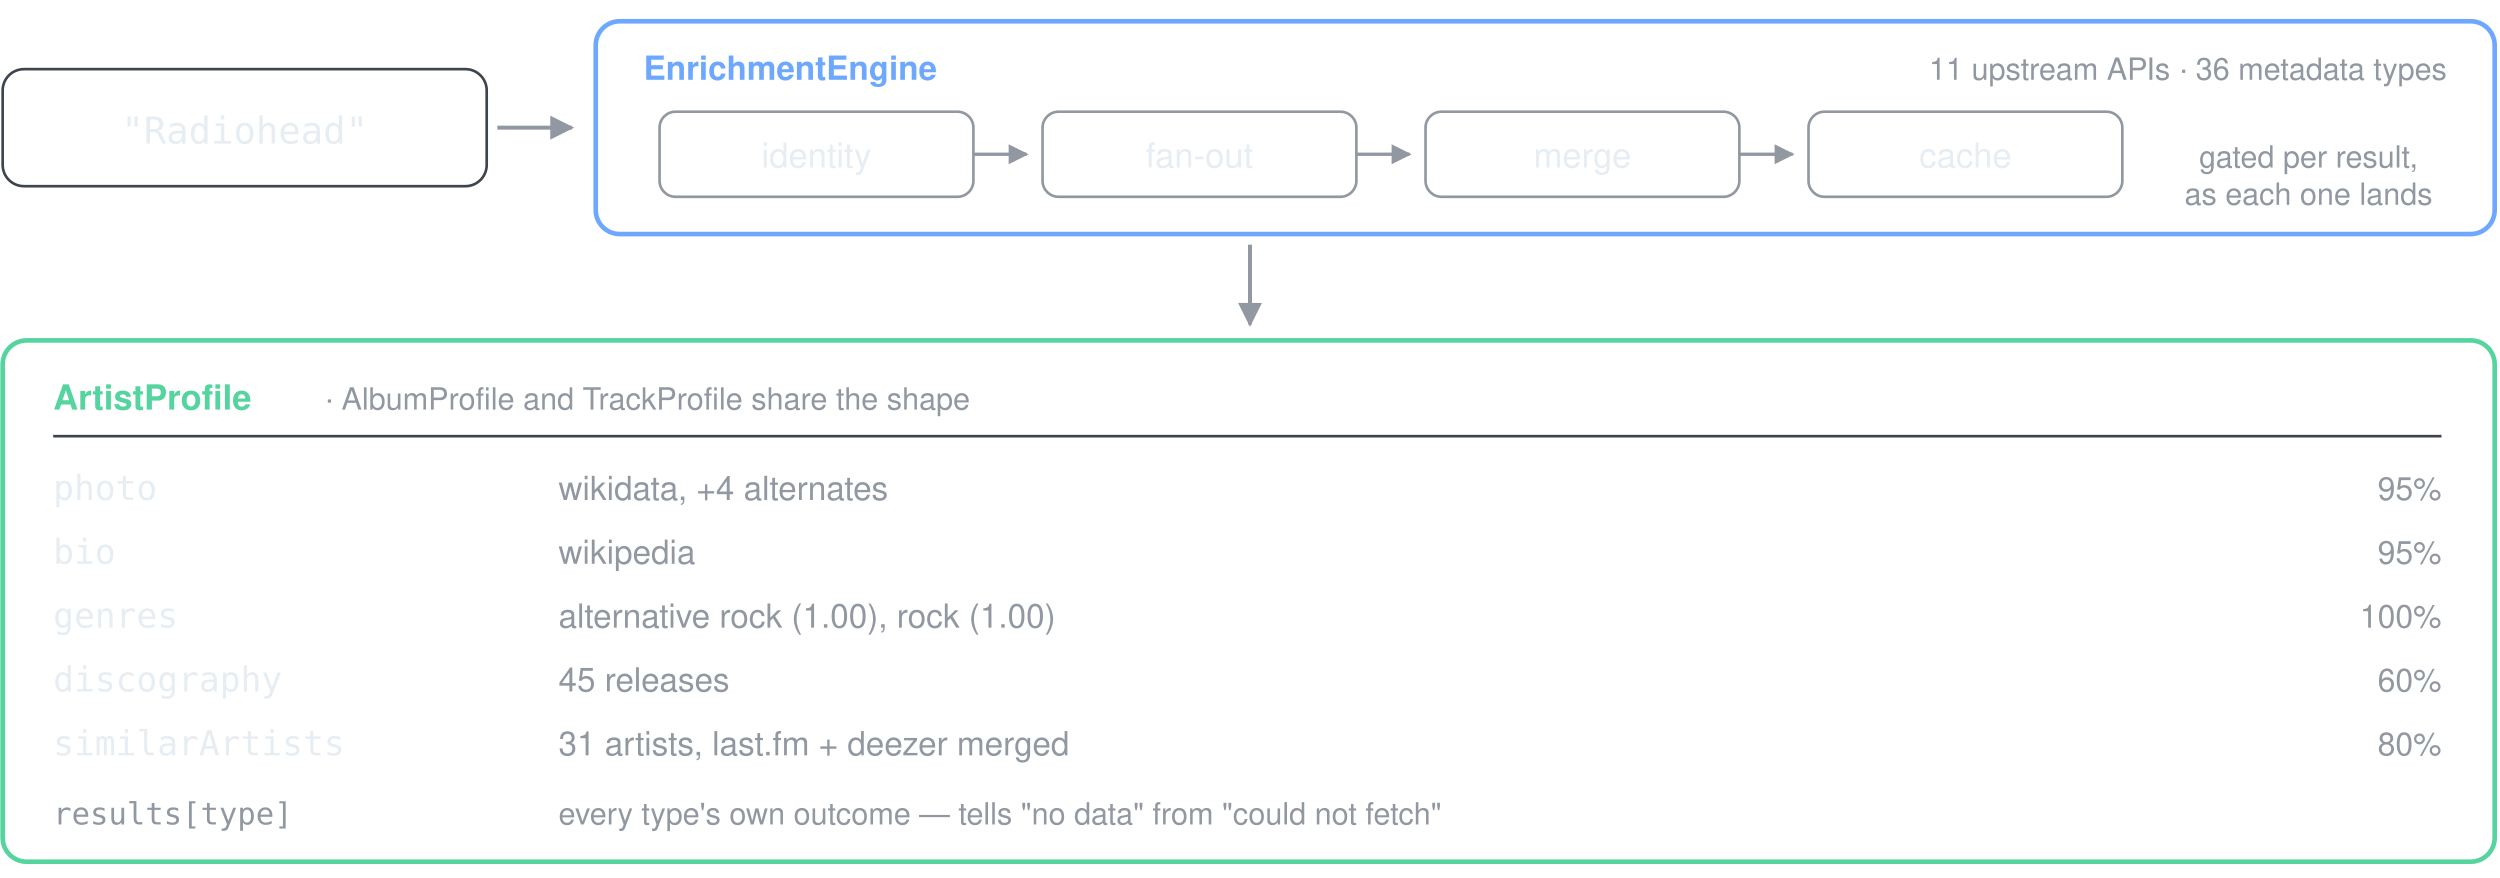
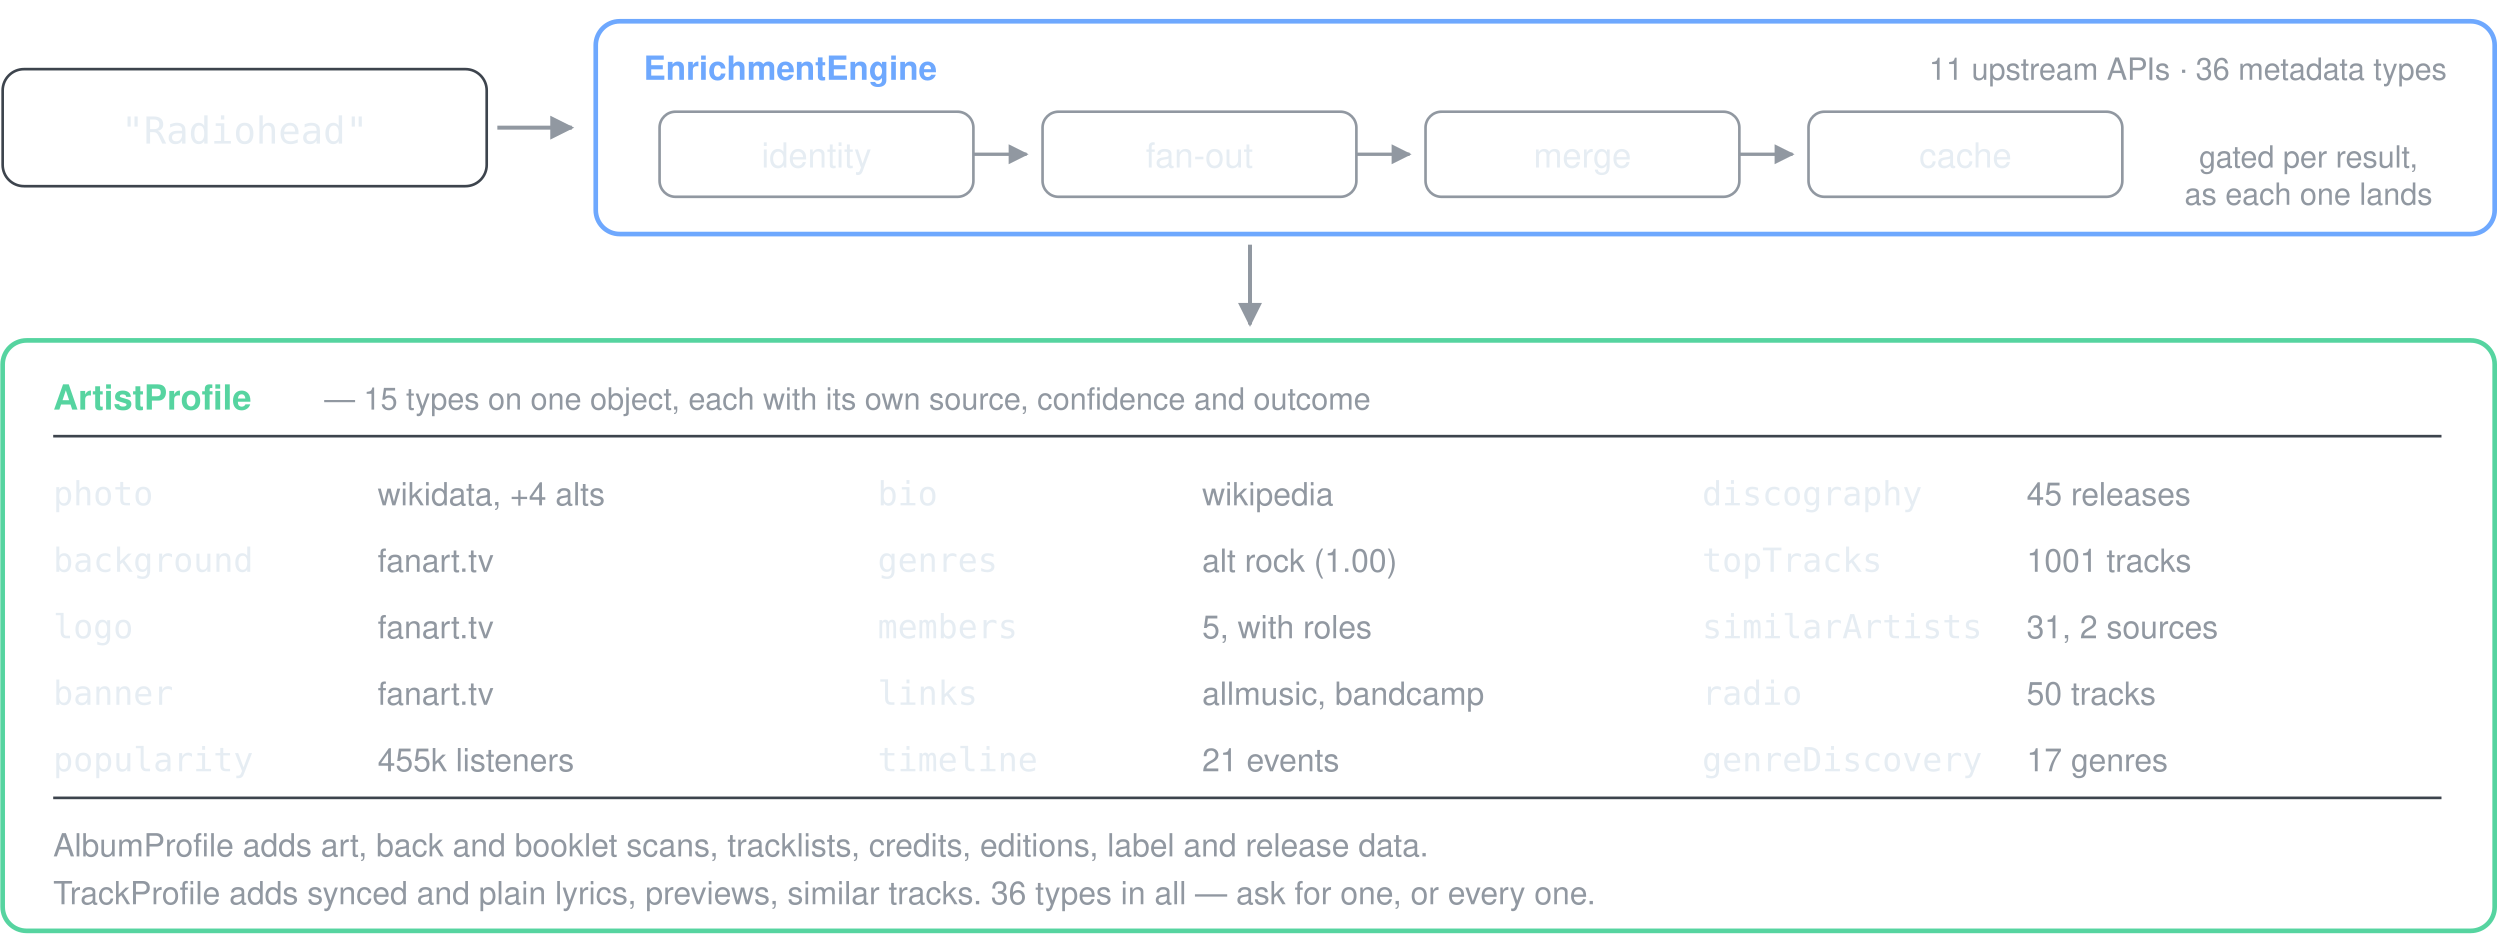
- <svg xmlns="http://www.w3.org/2000/svg" viewBox="0 0 940 330" width="940" height="330" font-family="ui-sans-serif, -apple-system, Segoe UI, Helvetica, Arial, sans-serif">
+ <svg xmlns="http://www.w3.org/2000/svg" viewBox="0 0 940 356" width="940" height="356" font-family="ui-sans-serif, -apple-system, Segoe UI, Helvetica, Arial, sans-serif">
  <defs>
    <marker id="ar" viewBox="0 0 10 10" refX="9" refY="5" markerWidth="6" markerHeight="6" orient="auto-start-reverse">
      <path d="M0 0 L10 5 L0 10 z" fill="#9198a1" />
    </marker>
  </defs>
  <rect x="1" y="26" width="182" height="44" rx="8" fill="none" stroke="#3d444d" />
  <text x="92" y="54" text-anchor="middle" font-size="14" font-family="ui-monospace, SFMono-Regular, Menlo, Consolas, monospace" fill="#e6edf3">"Radiohead"</text>
  <line x1="187" y1="48" x2="215" y2="48" stroke="#9198a1" stroke-width="1.5" marker-end="url(#ar)" />
  <rect x="224" y="8" width="714" height="80" rx="9" fill="none" stroke="#6ea8fe" stroke-width="1.75" />
  <text x="242" y="30" font-size="12.5" font-weight="600" fill="#6ea8fe">EnrichmentEngine</text>
  <text x="920" y="30" font-size="11.5" text-anchor="end" fill="#9198a1">11 upstream APIs · 36 metadata types</text>
  <g font-size="13" fill="#e6edf3" text-anchor="middle">
    <rect x="248" y="42" width="118" height="32" rx="6" fill="none" stroke="#9198a1" />
    <text x="307" y="63">identity</text>
    <rect x="392" y="42" width="118" height="32" rx="6" fill="none" stroke="#9198a1" />
    <text x="451" y="63">fan-out</text>
    <rect x="536" y="42" width="118" height="32" rx="6" fill="none" stroke="#9198a1" />
    <text x="595" y="63">merge</text>
    <rect x="680" y="42" width="118" height="32" rx="6" fill="none" stroke="#9198a1" />
    <text x="739" y="63">cache</text>
  </g>
  <g stroke="#9198a1" stroke-width="1.25" marker-end="url(#ar)">
    <line x1="366" y1="58" x2="386" y2="58" />
    <line x1="510" y1="58" x2="530" y2="58" />
    <line x1="654" y1="58" x2="674" y2="58" />
  </g>
  <text x="868" y="63" text-anchor="middle" font-size="11.5" fill="#9198a1">gated per result,</text>
  <text x="868" y="77" text-anchor="middle" font-size="11.5" fill="#9198a1">as each one lands</text>
  <line x1="470" y1="92" x2="470" y2="122" stroke="#9198a1" stroke-width="1.5" marker-end="url(#ar)" />
-   <rect x="1" y="128" width="937" height="196" rx="9" fill="none" stroke="#56d4a0" stroke-width="1.75" />
+   <rect x="1" y="128" width="937" height="222" rx="9" fill="none" stroke="#56d4a0" stroke-width="1.75" />
  <text x="20" y="154" font-size="13" font-weight="600" fill="#56d4a0">ArtistProfile</text>
-   <text x="122" y="154" font-size="11.5" fill="#9198a1">· AlbumProfile and TrackProfile share the shape</text>
+   <text x="122" y="154" font-size="11.5" fill="#9198a1">— 15 types on one object, each with its own source, confidence and outcome</text>
  <line x1="20" y1="164" x2="918" y2="164" stroke="#3d444d" />
-   <g font-size="13" font-family="ui-monospace, SFMono-Regular, Menlo, Consolas, monospace" fill="#e6edf3">
-     <text x="20" y="188">photo</text>
-     <text x="20" y="212">bio</text>
-     <text x="20" y="236">genres</text>
-     <text x="20" y="260">discography</text>
-     <text x="20" y="284">similarArtists</text>
-     <text x="20" y="310" font-size="11.5" fill="#9198a1">results[type]</text>
-   </g>
-   <g font-size="12.5" fill="#9198a1">
-     <text x="210" y="188">wikidata, +4 alternates</text>
-     <text x="210" y="212">wikipedia</text>
-     <text x="210" y="236">alternative rock (1.00), rock (1.00)</text>
-     <text x="210" y="260">45 releases</text>
-     <text x="210" y="284">31 artists, last.fm + deezer merged</text>
-     <text x="210" y="310" font-size="11.5">every type's own outcome — tells "no data" from "could not fetch"</text>
-   </g>
-   <g font-size="12" fill="#9198a1" text-anchor="end">
-     <text x="918" y="188">95%</text>
-     <text x="918" y="212">95%</text>
-     <text x="918" y="236">100%</text>
-     <text x="918" y="260">60%</text>
-     <text x="918" y="284">80%</text>
-   </g>
+   <text x="20" y="190" font-size="12.5" font-family="ui-monospace, SFMono-Regular, Menlo, Consolas, monospace" fill="#e6edf3">photo</text>
+   <text x="142" y="190" font-size="12" fill="#9198a1">wikidata, +4 alts</text>
+   <text x="330" y="190" font-size="12.5" font-family="ui-monospace, SFMono-Regular, Menlo, Consolas, monospace" fill="#e6edf3">bio</text>
+   <text x="452" y="190" font-size="12" fill="#9198a1">wikipedia</text>
+   <text x="640" y="190" font-size="12.5" font-family="ui-monospace, SFMono-Regular, Menlo, Consolas, monospace" fill="#e6edf3">discography</text>
+   <text x="762" y="190" font-size="12" fill="#9198a1">45 releases</text>
+   <text x="20" y="215" font-size="12.5" font-family="ui-monospace, SFMono-Regular, Menlo, Consolas, monospace" fill="#e6edf3">background</text>
+   <text x="142" y="215" font-size="12" fill="#9198a1">fanart.tv</text>
+   <text x="330" y="215" font-size="12.5" font-family="ui-monospace, SFMono-Regular, Menlo, Consolas, monospace" fill="#e6edf3">genres</text>
+   <text x="452" y="215" font-size="12" fill="#9198a1">alt rock (1.00)</text>
+   <text x="640" y="215" font-size="12.5" font-family="ui-monospace, SFMono-Regular, Menlo, Consolas, monospace" fill="#e6edf3">topTracks</text>
+   <text x="762" y="215" font-size="12" fill="#9198a1">1001 tracks</text>
+   <text x="20" y="240" font-size="12.5" font-family="ui-monospace, SFMono-Regular, Menlo, Consolas, monospace" fill="#e6edf3">logo</text>
+   <text x="142" y="240" font-size="12" fill="#9198a1">fanart.tv</text>
+   <text x="330" y="240" font-size="12.5" font-family="ui-monospace, SFMono-Regular, Menlo, Consolas, monospace" fill="#e6edf3">members</text>
+   <text x="452" y="240" font-size="12" fill="#9198a1">5, with roles</text>
+   <text x="640" y="240" font-size="12.5" font-family="ui-monospace, SFMono-Regular, Menlo, Consolas, monospace" fill="#e6edf3">similarArtists</text>
+   <text x="762" y="240" font-size="12" fill="#9198a1">31, 2 sources</text>
+   <text x="20" y="265" font-size="12.5" font-family="ui-monospace, SFMono-Regular, Menlo, Consolas, monospace" fill="#e6edf3">banner</text>
+   <text x="142" y="265" font-size="12" fill="#9198a1">fanart.tv</text>
+   <text x="330" y="265" font-size="12.5" font-family="ui-monospace, SFMono-Regular, Menlo, Consolas, monospace" fill="#e6edf3">links</text>
+   <text x="452" y="265" font-size="12" fill="#9198a1">allmusic, bandcamp</text>
+   <text x="640" y="265" font-size="12.5" font-family="ui-monospace, SFMono-Regular, Menlo, Consolas, monospace" fill="#e6edf3">radio</text>
+   <text x="762" y="265" font-size="12" fill="#9198a1">50 tracks</text>
+   <text x="20" y="290" font-size="12.5" font-family="ui-monospace, SFMono-Regular, Menlo, Consolas, monospace" fill="#e6edf3">popularity</text>
+   <text x="142" y="290" font-size="12" fill="#9198a1">455k listeners</text>
+   <text x="330" y="290" font-size="12.5" font-family="ui-monospace, SFMono-Regular, Menlo, Consolas, monospace" fill="#e6edf3">timeline</text>
+   <text x="452" y="290" font-size="12" fill="#9198a1">21 events</text>
+   <text x="640" y="290" font-size="12.5" font-family="ui-monospace, SFMono-Regular, Menlo, Consolas, monospace" fill="#e6edf3">genreDiscovery</text>
+   <text x="762" y="290" font-size="12" fill="#9198a1">17 genres</text>
+   <line x1="20" y1="300" x2="918" y2="300" stroke="#3d444d" />
+   <text x="20" y="322" font-size="12" fill="#9198a1">AlbumProfile adds art, back and booklet scans, tracklists, credits, editions, label and release data.</text>
+   <text x="20" y="340" font-size="12" fill="#9198a1">TrackProfile adds synced and plain lyrics, previews, similar tracks. 36 types in all — ask for one, or every one.</text>
</svg>
